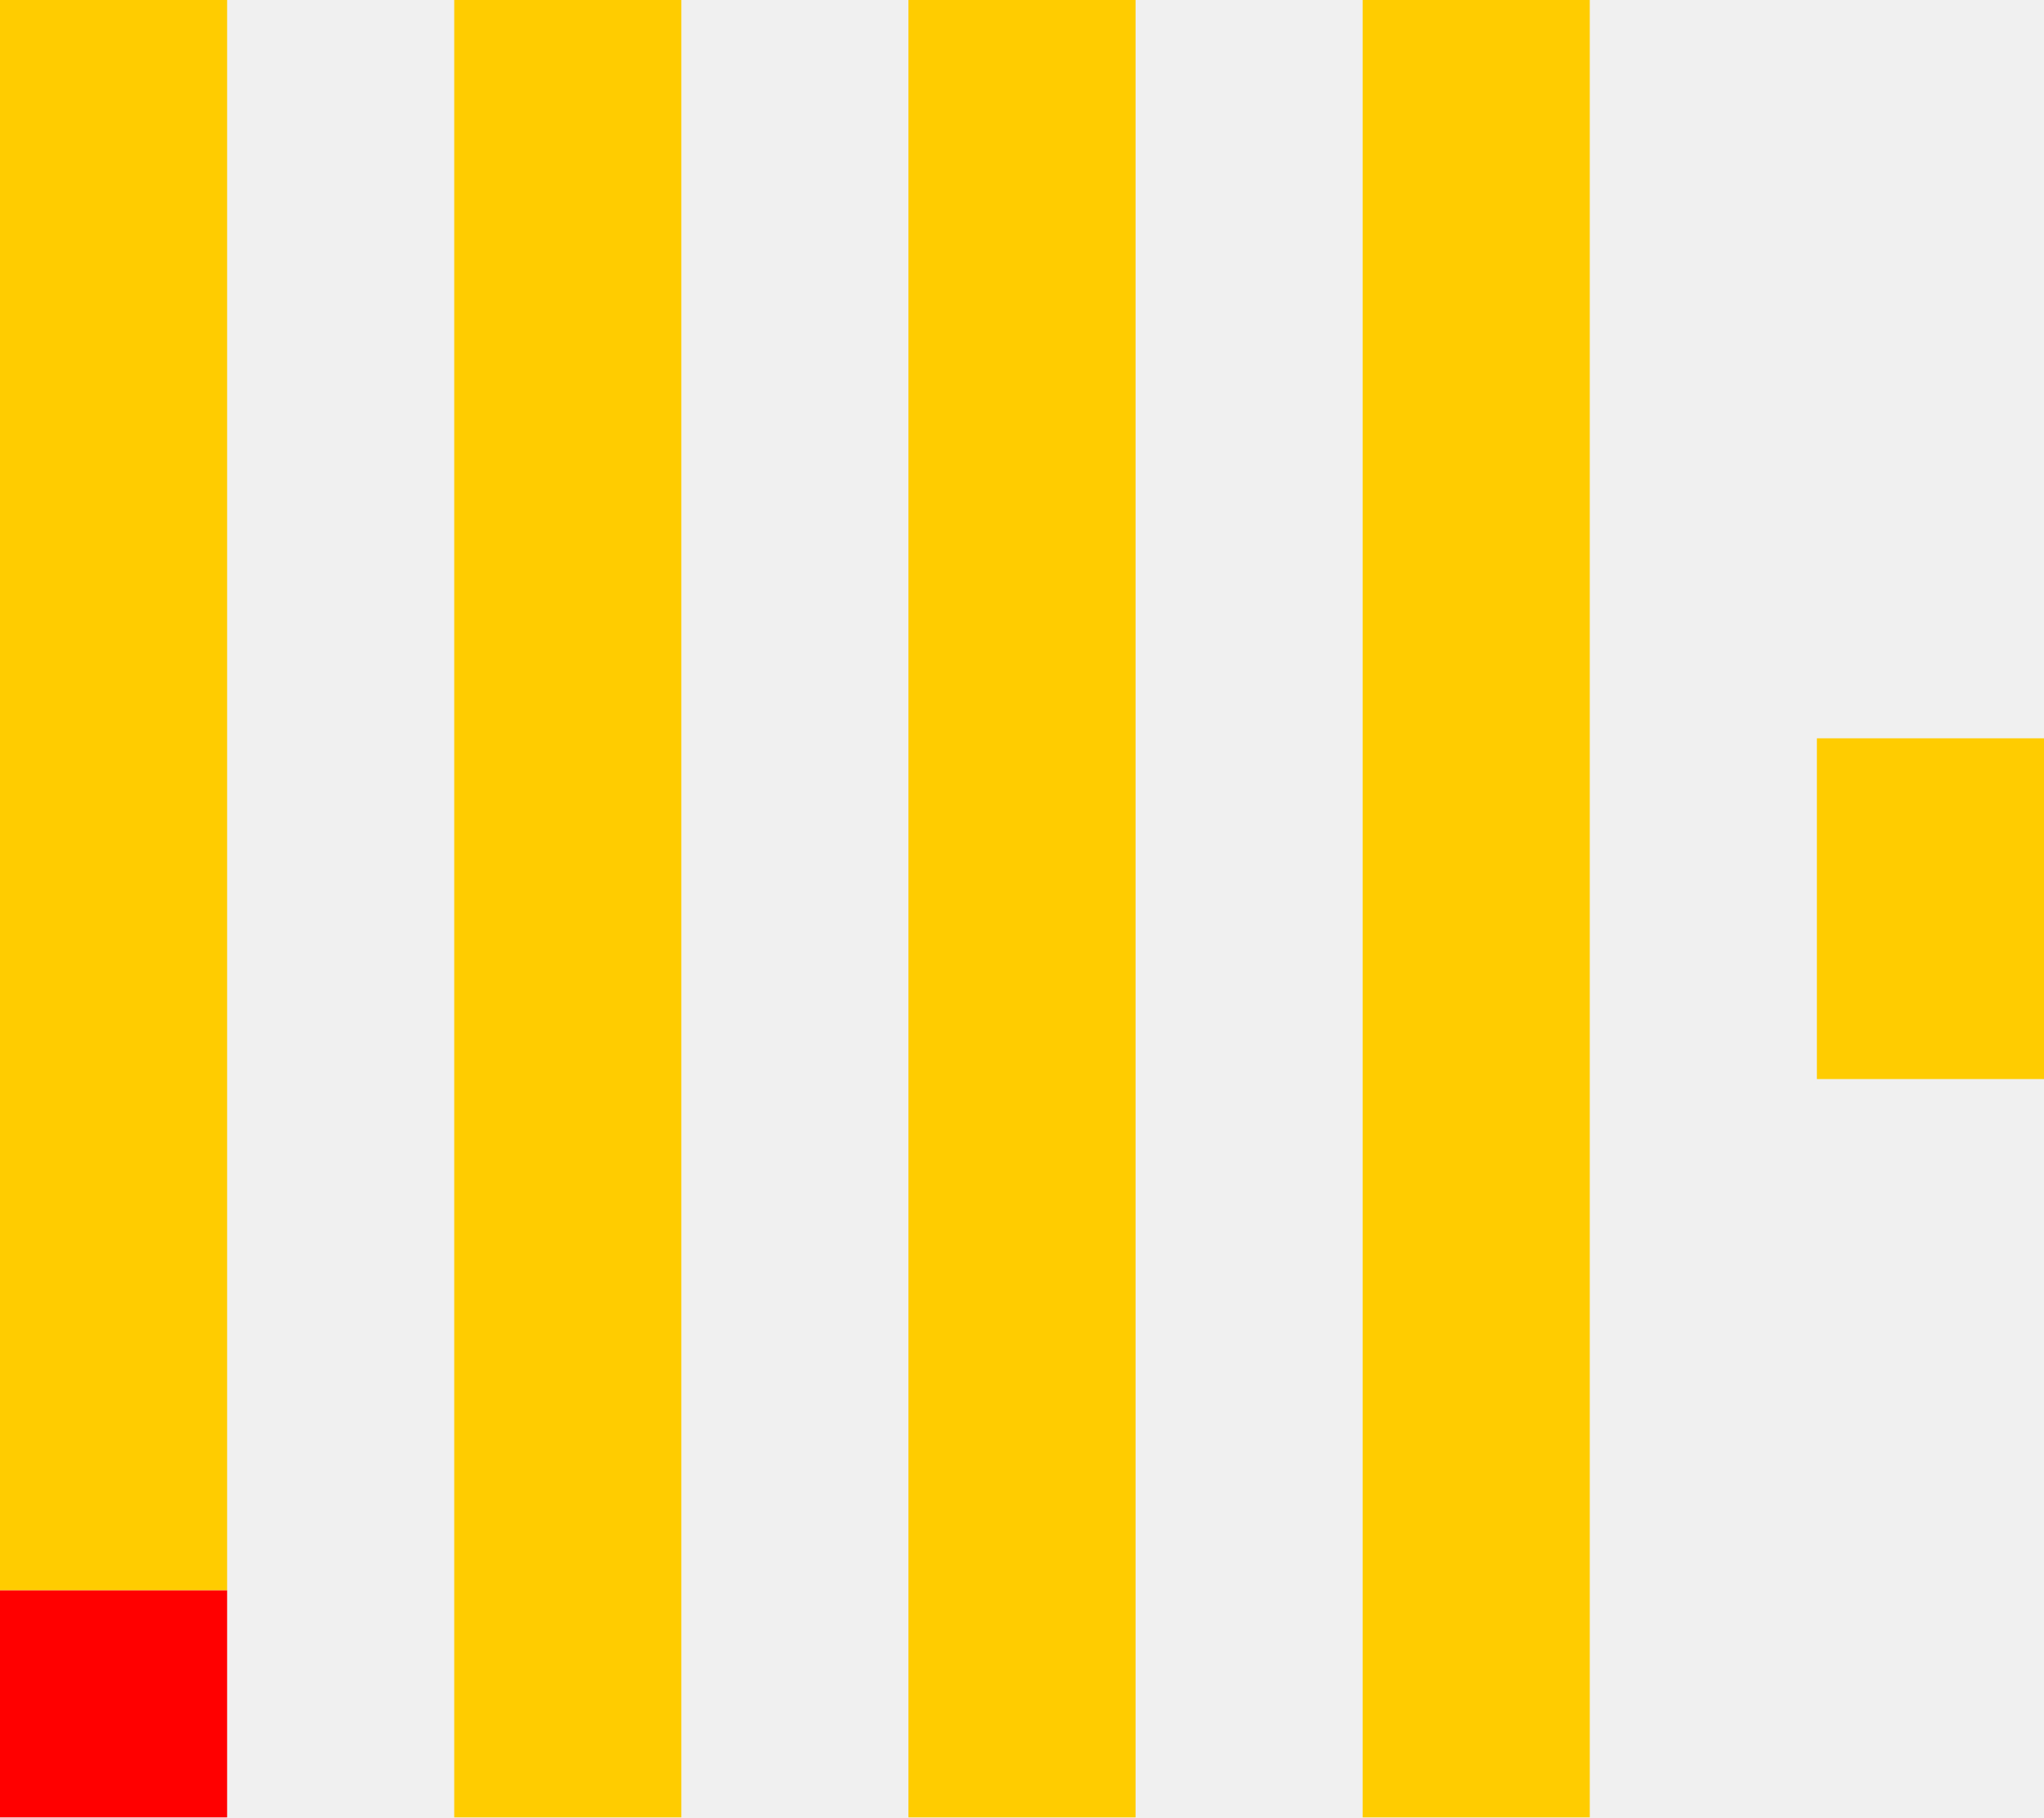
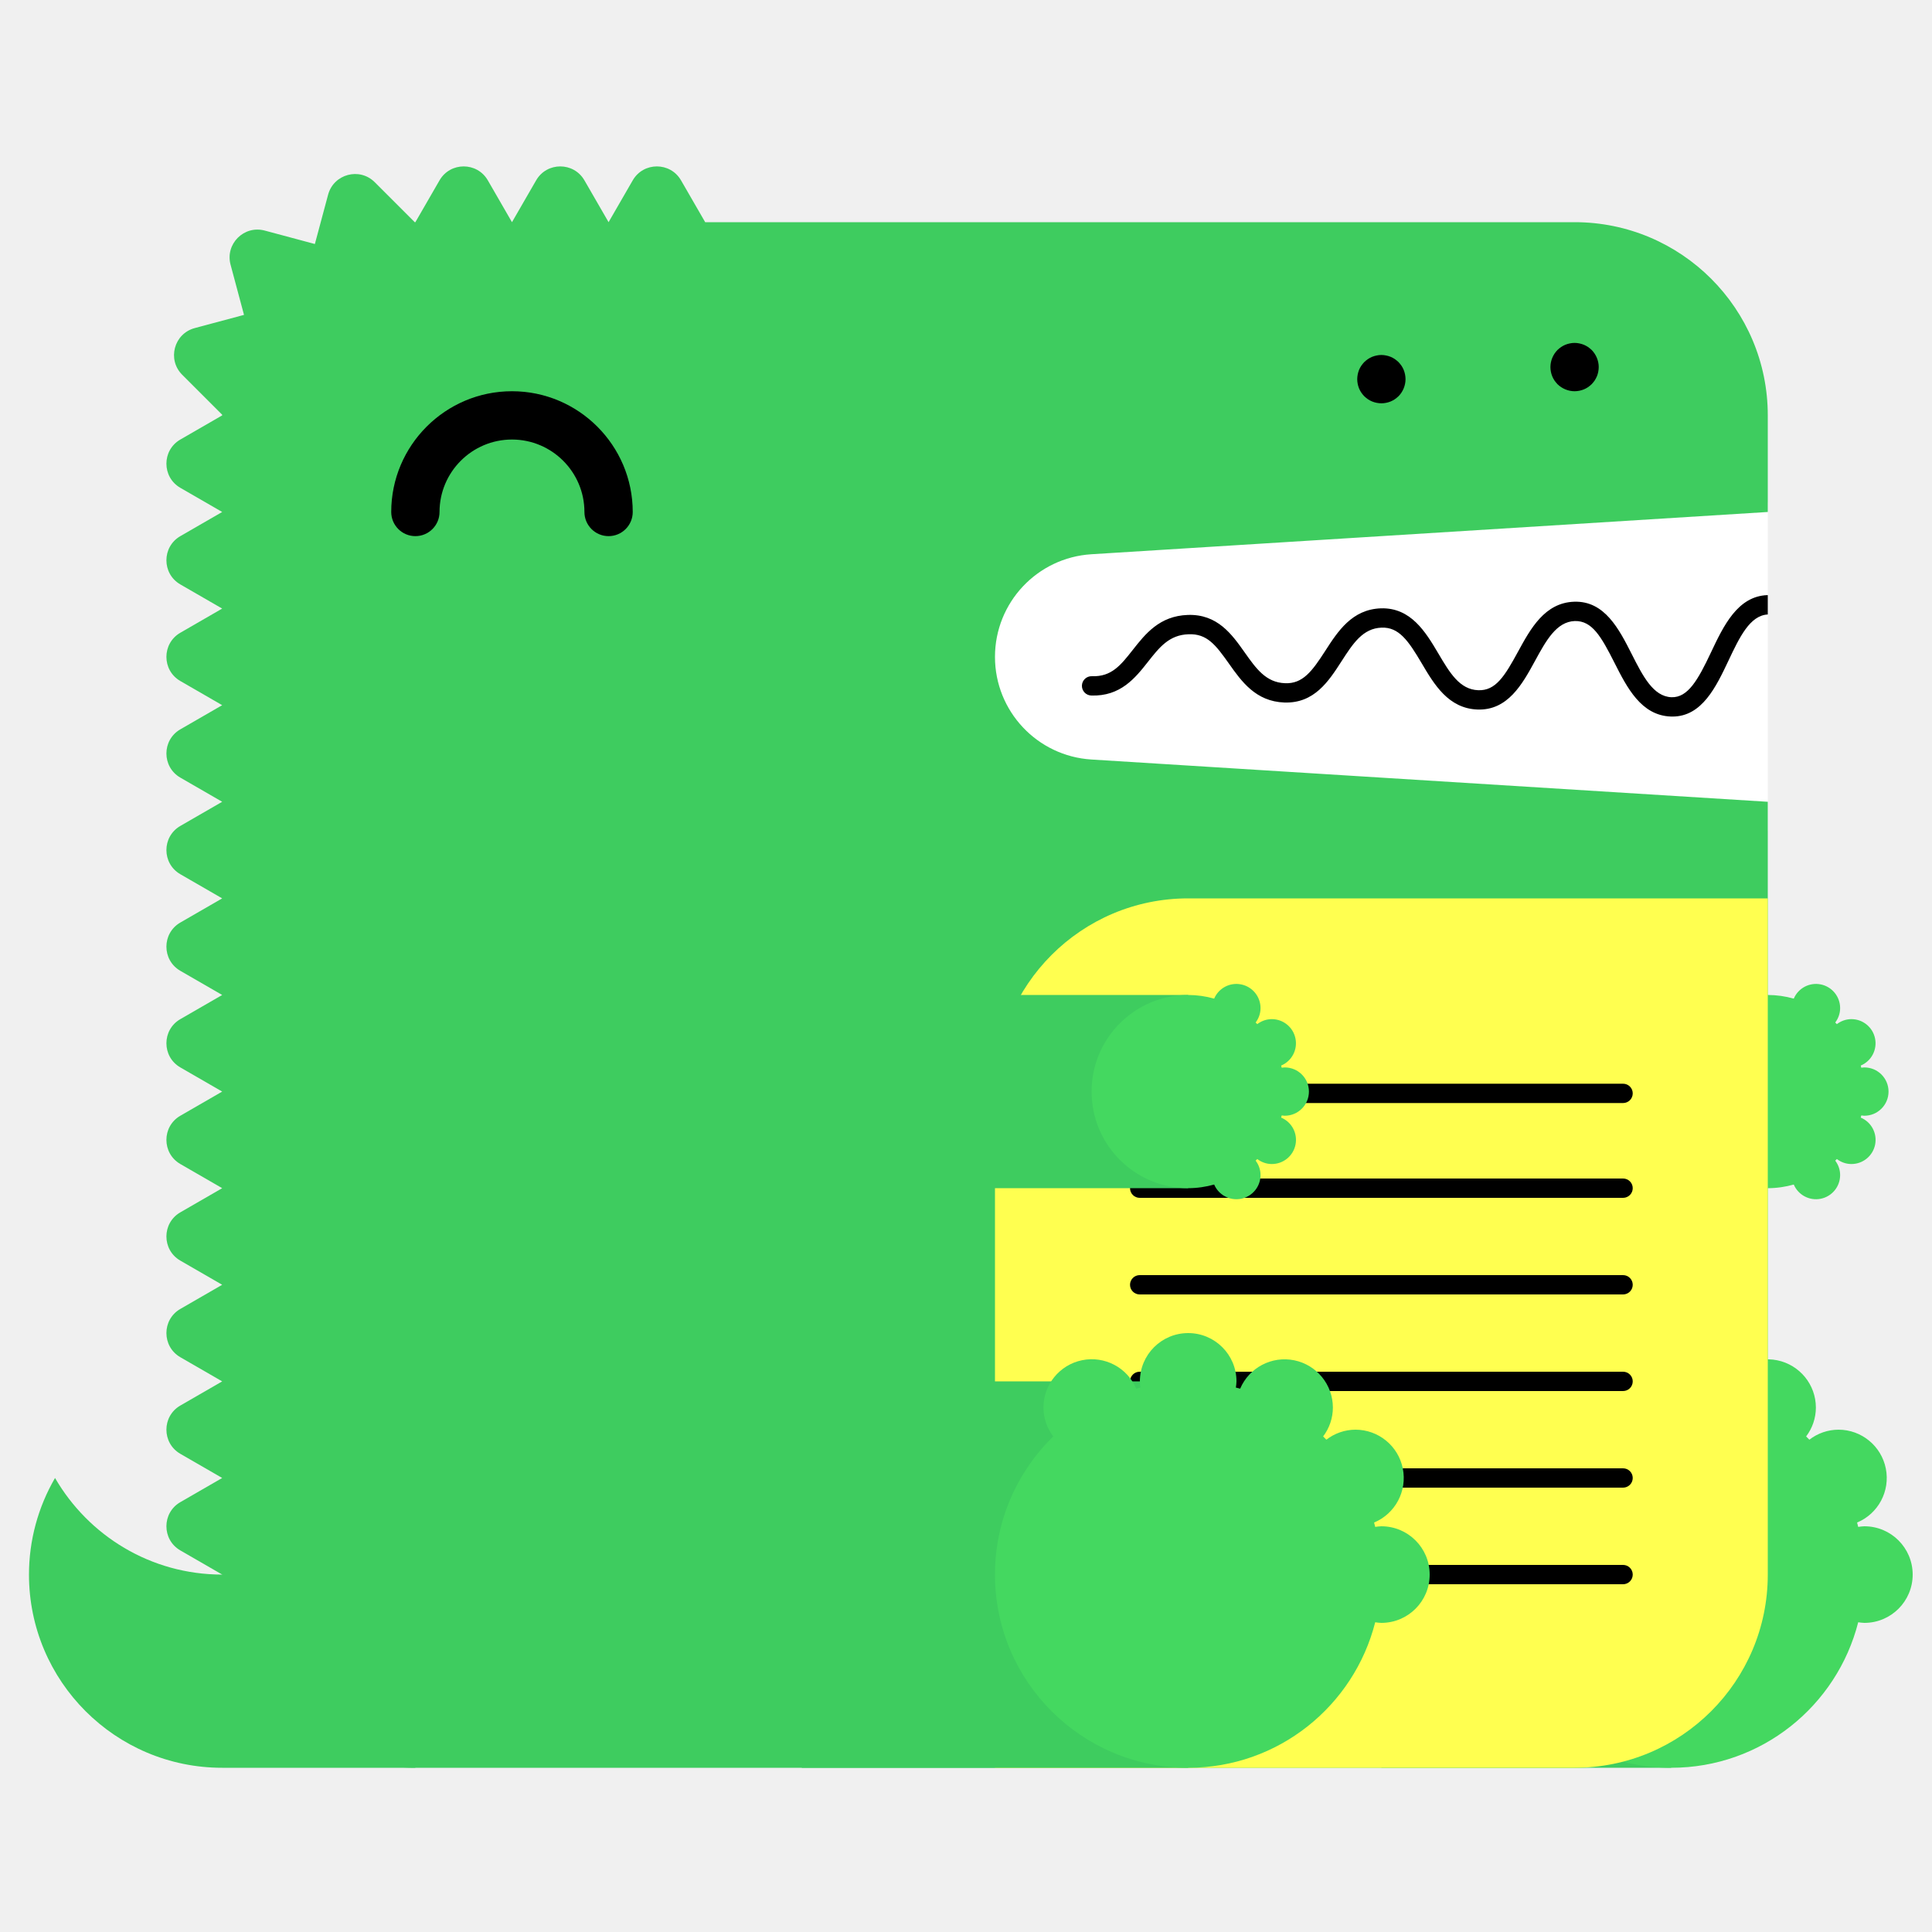
- <svg xmlns="http://www.w3.org/2000/svg" width="54" height="48" viewBox="0 0 9 8">
-   <style>.o{fill:#fc0}.r{fill:red}</style>
-   <path d="M0,7 h1 v1 h-1 z" class="r" />
-   <path d="M0,0 h1 v7 h-1 z" class="o" />
-   <path d="M2,0 h1 v8 h-1 z" class="o" />
-   <path d="M4,0 h1 v8 h-1 z" class="o" />
-   <path d="M6,0 h1 v8 h-1 z" class="o" />
-   <path d="M8,3.25 h1 v1.5 h-1 z" class="o" />
+ <svg xmlns="http://www.w3.org/2000/svg" width="200" height="200" viewBox="0 0 200 200">
+   <g fill="none" fill-rule="evenodd">
+     <path fill="#FFF" d="M99 52h84v34H99z" />
+     <path d="M23 163c-7.398 0-13.843-4.027-17.303-10A19.886 19.886 0 0 0 3 163c0 11.046 8.954 20 20 20h20v-20H23z" fill="#3ECC5F" />
+     <path d="M112.98 57.376L183 53V43c0-11.046-8.954-20-20-20H73l-2.5-4.33c-1.112-1.925-3.889-1.925-5 0L63 23l-2.5-4.33c-1.111-1.925-3.889-1.925-5 0L53 23l-2.5-4.33c-1.111-1.925-3.889-1.925-5 0L43 23c-.022 0-.042.003-.065.003l-4.142-4.141c-1.57-1.571-4.252-.853-4.828 1.294l-1.369 5.104-5.192-1.392c-2.148-.575-4.111 1.389-3.535 3.536l1.39 5.193-5.102 1.367c-2.148.576-2.867 3.259-1.296 4.83l4.142 4.142c0 .021-.003.042-.003.064l-4.33 2.5c-1.925 1.111-1.925 3.889 0 5L23 53l-4.33 2.5c-1.925 1.111-1.925 3.889 0 5L23 63l-4.33 2.5c-1.925 1.111-1.925 3.889 0 5L23 73l-4.33 2.5c-1.925 1.111-1.925 3.889 0 5L23 83l-4.33 2.5c-1.925 1.111-1.925 3.889 0 5L23 93l-4.33 2.5c-1.925 1.111-1.925 3.889 0 5L23 103l-4.33 2.5c-1.925 1.111-1.925 3.889 0 5L23 113l-4.33 2.5c-1.925 1.111-1.925 3.889 0 5L23 123l-4.33 2.5c-1.925 1.111-1.925 3.889 0 5L23 133l-4.33 2.5c-1.925 1.111-1.925 3.889 0 5L23 143l-4.33 2.5c-1.925 1.111-1.925 3.889 0 5L23 153l-4.33 2.5c-1.925 1.111-1.925 3.889 0 5L23 163c0 11.046 8.954 20 20 20h120c11.046 0 20-8.954 20-20V83l-70.02-4.376A10.645 10.645 0 0 1 103 68c0-5.621 4.37-10.273 9.98-10.624" fill="#3ECC5F" />
+     <path fill="#3ECC5F" d="M143 183h30v-40h-30z" />
+     <path d="M193 158c-.219 0-.428.037-.639.064-.038-.15-.074-.301-.116-.451A5 5 0 0 0 190.32 148a4.96 4.96 0 0 0-3.016 1.036 26.531 26.531 0 0 0-.335-.336 4.955 4.955 0 0 0 1.011-2.987 5 5 0 0 0-9.599-1.959c-.148-.042-.297-.077-.445-.115.027-.211.064-.42.064-.639a5 5 0 0 0-5-5 5 5 0 0 0-5 5c0 .219.037.428.064.639-.148.038-.297.073-.445.115a4.998 4.998 0 0 0-9.599 1.959c0 1.125.384 2.151 1.011 2.987-3.717 3.632-6.031 8.693-6.031 14.3 0 11.046 8.954 20 20 20 9.339 0 17.16-6.41 19.361-15.064.211.027.42.064.639.064a5 5 0 0 0 5-5 5 5 0 0 0-5-5" fill="#44D860" />
+     <path fill="#3ECC5F" d="M153 123h30v-20h-30z" />
+     <path d="M193 115.5a2.5 2.5 0 1 0 0-5c-.109 0-.214.019-.319.032-.02-.075-.037-.15-.058-.225a2.501 2.501 0 0 0-.963-4.807c-.569 0-1.088.197-1.508.518a6.653 6.653 0 0 0-.168-.168c.314-.417.506-.931.506-1.494a2.5 2.5 0 0 0-4.8-.979A9.987 9.987 0 0 0 183 103c-5.522 0-10 4.478-10 10s4.478 10 10 10c.934 0 1.833-.138 2.69-.377a2.5 2.5 0 0 0 4.8-.979c0-.563-.192-1.077-.506-1.494.057-.055.113-.111.168-.168.42.321.939.518 1.508.518a2.5 2.5 0 0 0 .963-4.807c.021-.074.038-.15.058-.225.105.013.21.032.319.032" fill="#44D860" />
+     <path d="M63 55.5a2.5 2.5 0 0 1-2.5-2.5c0-4.136-3.364-7.5-7.5-7.5s-7.5 3.364-7.5 7.5a2.5 2.5 0 1 1-5 0c0-6.893 5.607-12.5 12.5-12.5S65.5 46.107 65.5 53a2.5 2.5 0 0 1-2.5 2.5" fill="#000" />
+     <path d="M103 183h60c11.046 0 20-8.954 20-20V93h-60c-11.046 0-20 8.954-20 20v70z" fill="#FFFF50" />
+     <path d="M168.02 124h-50.04a1 1 0 1 1 0-2h50.04a1 1 0 1 1 0 2m0 20h-50.04a1 1 0 1 1 0-2h50.04a1 1 0 1 1 0 2m0 20h-50.04a1 1 0 1 1 0-2h50.04a1 1 0 1 1 0 2m0-49.814h-50.04a1 1 0 1 1 0-2h50.04a1 1 0 1 1 0 2m0 19.814h-50.04a1 1 0 1 1 0-2h50.04a1 1 0 1 1 0 2m0 20h-50.04a1 1 0 1 1 0-2h50.04a1 1 0 1 1 0 2M183 61.611c-.012 0-.022-.006-.034-.005-3.09.105-4.552 3.196-5.842 5.923-1.346 2.85-2.387 4.703-4.093 4.647-1.889-.068-2.969-2.202-4.113-4.46-1.314-2.594-2.814-5.536-5.963-5.426-3.046.104-4.513 2.794-5.807 5.167-1.377 2.528-2.314 4.065-4.121 3.994-1.927-.07-2.951-1.805-4.136-3.813-1.321-2.236-2.848-4.75-5.936-4.664-2.994.103-4.465 2.385-5.763 4.4-1.373 2.13-2.335 3.428-4.165 3.351-1.973-.07-2.992-1.51-4.171-3.177-1.324-1.873-2.816-3.993-5.895-3.89-2.928.1-4.399 1.97-5.696 3.618-1.232 1.564-2.194 2.802-4.229 2.724a1 1 0 0 0-.072 2c3.017.101 4.545-1.8 5.872-3.487 1.177-1.496 2.193-2.787 4.193-2.855 1.926-.082 2.829 1.115 4.195 3.045 1.297 1.834 2.769 3.914 5.731 4.021 3.103.104 4.596-2.215 5.918-4.267 1.182-1.834 2.202-3.417 4.15-3.484 1.793-.067 2.769 1.35 4.145 3.681 1.297 2.197 2.766 4.686 5.787 4.796 3.125.108 4.634-2.62 5.949-5.035 1.139-2.088 2.214-4.06 4.119-4.126 1.793-.042 2.728 1.595 4.111 4.33 1.292 2.553 2.757 5.445 5.825 5.556l.169.003c3.064 0 4.518-3.075 5.805-5.794 1.139-2.41 2.217-4.68 4.067-4.773v-2z" fill="#000" />
+     <path fill="#3ECC5F" d="M83 183h40v-40H83z" />
+     <path d="M143 158c-.219 0-.428.037-.639.064-.038-.15-.074-.301-.116-.451A5 5 0 0 0 140.32 148a4.96 4.96 0 0 0-3.016 1.036 26.531 26.531 0 0 0-.335-.336 4.955 4.955 0 0 0 1.011-2.987 5 5 0 0 0-9.599-1.959c-.148-.042-.297-.077-.445-.115.027-.211.064-.42.064-.639a5 5 0 0 0-5-5 5 5 0 0 0-5 5c0 .219.037.428.064.639-.148.038-.297.073-.445.115a4.998 4.998 0 0 0-9.599 1.959c0 1.125.384 2.151 1.011 2.987-3.717 3.632-6.031 8.693-6.031 14.3 0 11.046 8.954 20 20 20 9.339 0 17.16-6.41 19.361-15.064.211.027.42.064.639.064a5 5 0 0 0 5-5 5 5 0 0 0-5-5" fill="#44D860" />
+     <path fill="#3ECC5F" d="M83 123h40v-20H83z" />
+     <path d="M133 115.5a2.5 2.5 0 1 0 0-5c-.109 0-.214.019-.319.032-.02-.075-.037-.15-.058-.225a2.501 2.501 0 0 0-.963-4.807c-.569 0-1.088.197-1.508.518a6.653 6.653 0 0 0-.168-.168c.314-.417.506-.931.506-1.494a2.5 2.5 0 0 0-4.8-.979A9.987 9.987 0 0 0 123 103c-5.522 0-10 4.478-10 10s4.478 10 10 10c.934 0 1.833-.138 2.69-.377a2.5 2.5 0 0 0 4.8-.979c0-.563-.192-1.077-.506-1.494.057-.055.113-.111.168-.168.42.321.939.518 1.508.518a2.5 2.5 0 0 0 .963-4.807c.021-.074.038-.15.058-.225.105.013.21.032.319.032" fill="#44D860" />
+     <path d="M143 41.75c-.16 0-.33-.02-.49-.05a2.52 2.52 0 0 1-.47-.14c-.15-.06-.29-.14-.431-.23-.13-.09-.259-.2-.38-.31-.109-.12-.219-.24-.309-.38s-.17-.28-.231-.43a2.619 2.619 0 0 1-.189-.96c0-.16.02-.33.05-.49.03-.16.08-.31.139-.47.061-.15.141-.29.231-.43.09-.13.2-.26.309-.38.121-.11.25-.22.38-.31.141-.09.281-.17.431-.23.149-.06.31-.11.47-.14.32-.07.65-.07.98 0 .159.03.32.08.47.14.149.06.29.14.43.23.13.09.259.2.38.31.11.12.22.25.31.38.09.14.17.28.23.43.06.16.11.31.14.47.029.16.05.33.05.49 0 .66-.271 1.31-.73 1.77-.121.11-.25.22-.38.31-.14.09-.281.17-.43.23a2.565 2.565 0 0 1-.96.19m20-1.25c-.66 0-1.3-.27-1.771-.73a3.802 3.802 0 0 1-.309-.38c-.09-.14-.17-.28-.231-.43a2.619 2.619 0 0 1-.189-.96c0-.66.27-1.3.729-1.77.121-.11.25-.22.38-.31.141-.09.281-.17.431-.23.149-.06.31-.11.47-.14.32-.07.66-.07.98 0 .159.03.32.08.47.14.149.06.29.14.43.23.13.09.259.2.38.31.459.47.73 1.11.73 1.77 0 .16-.021.33-.05.49-.03.16-.08.32-.14.47-.07.15-.14.29-.23.43-.09.13-.2.26-.31.38-.121.11-.25.22-.38.31-.14.09-.281.17-.43.23a2.565 2.565 0 0 1-.96.19" fill="#000" />
+   </g>
</svg>
